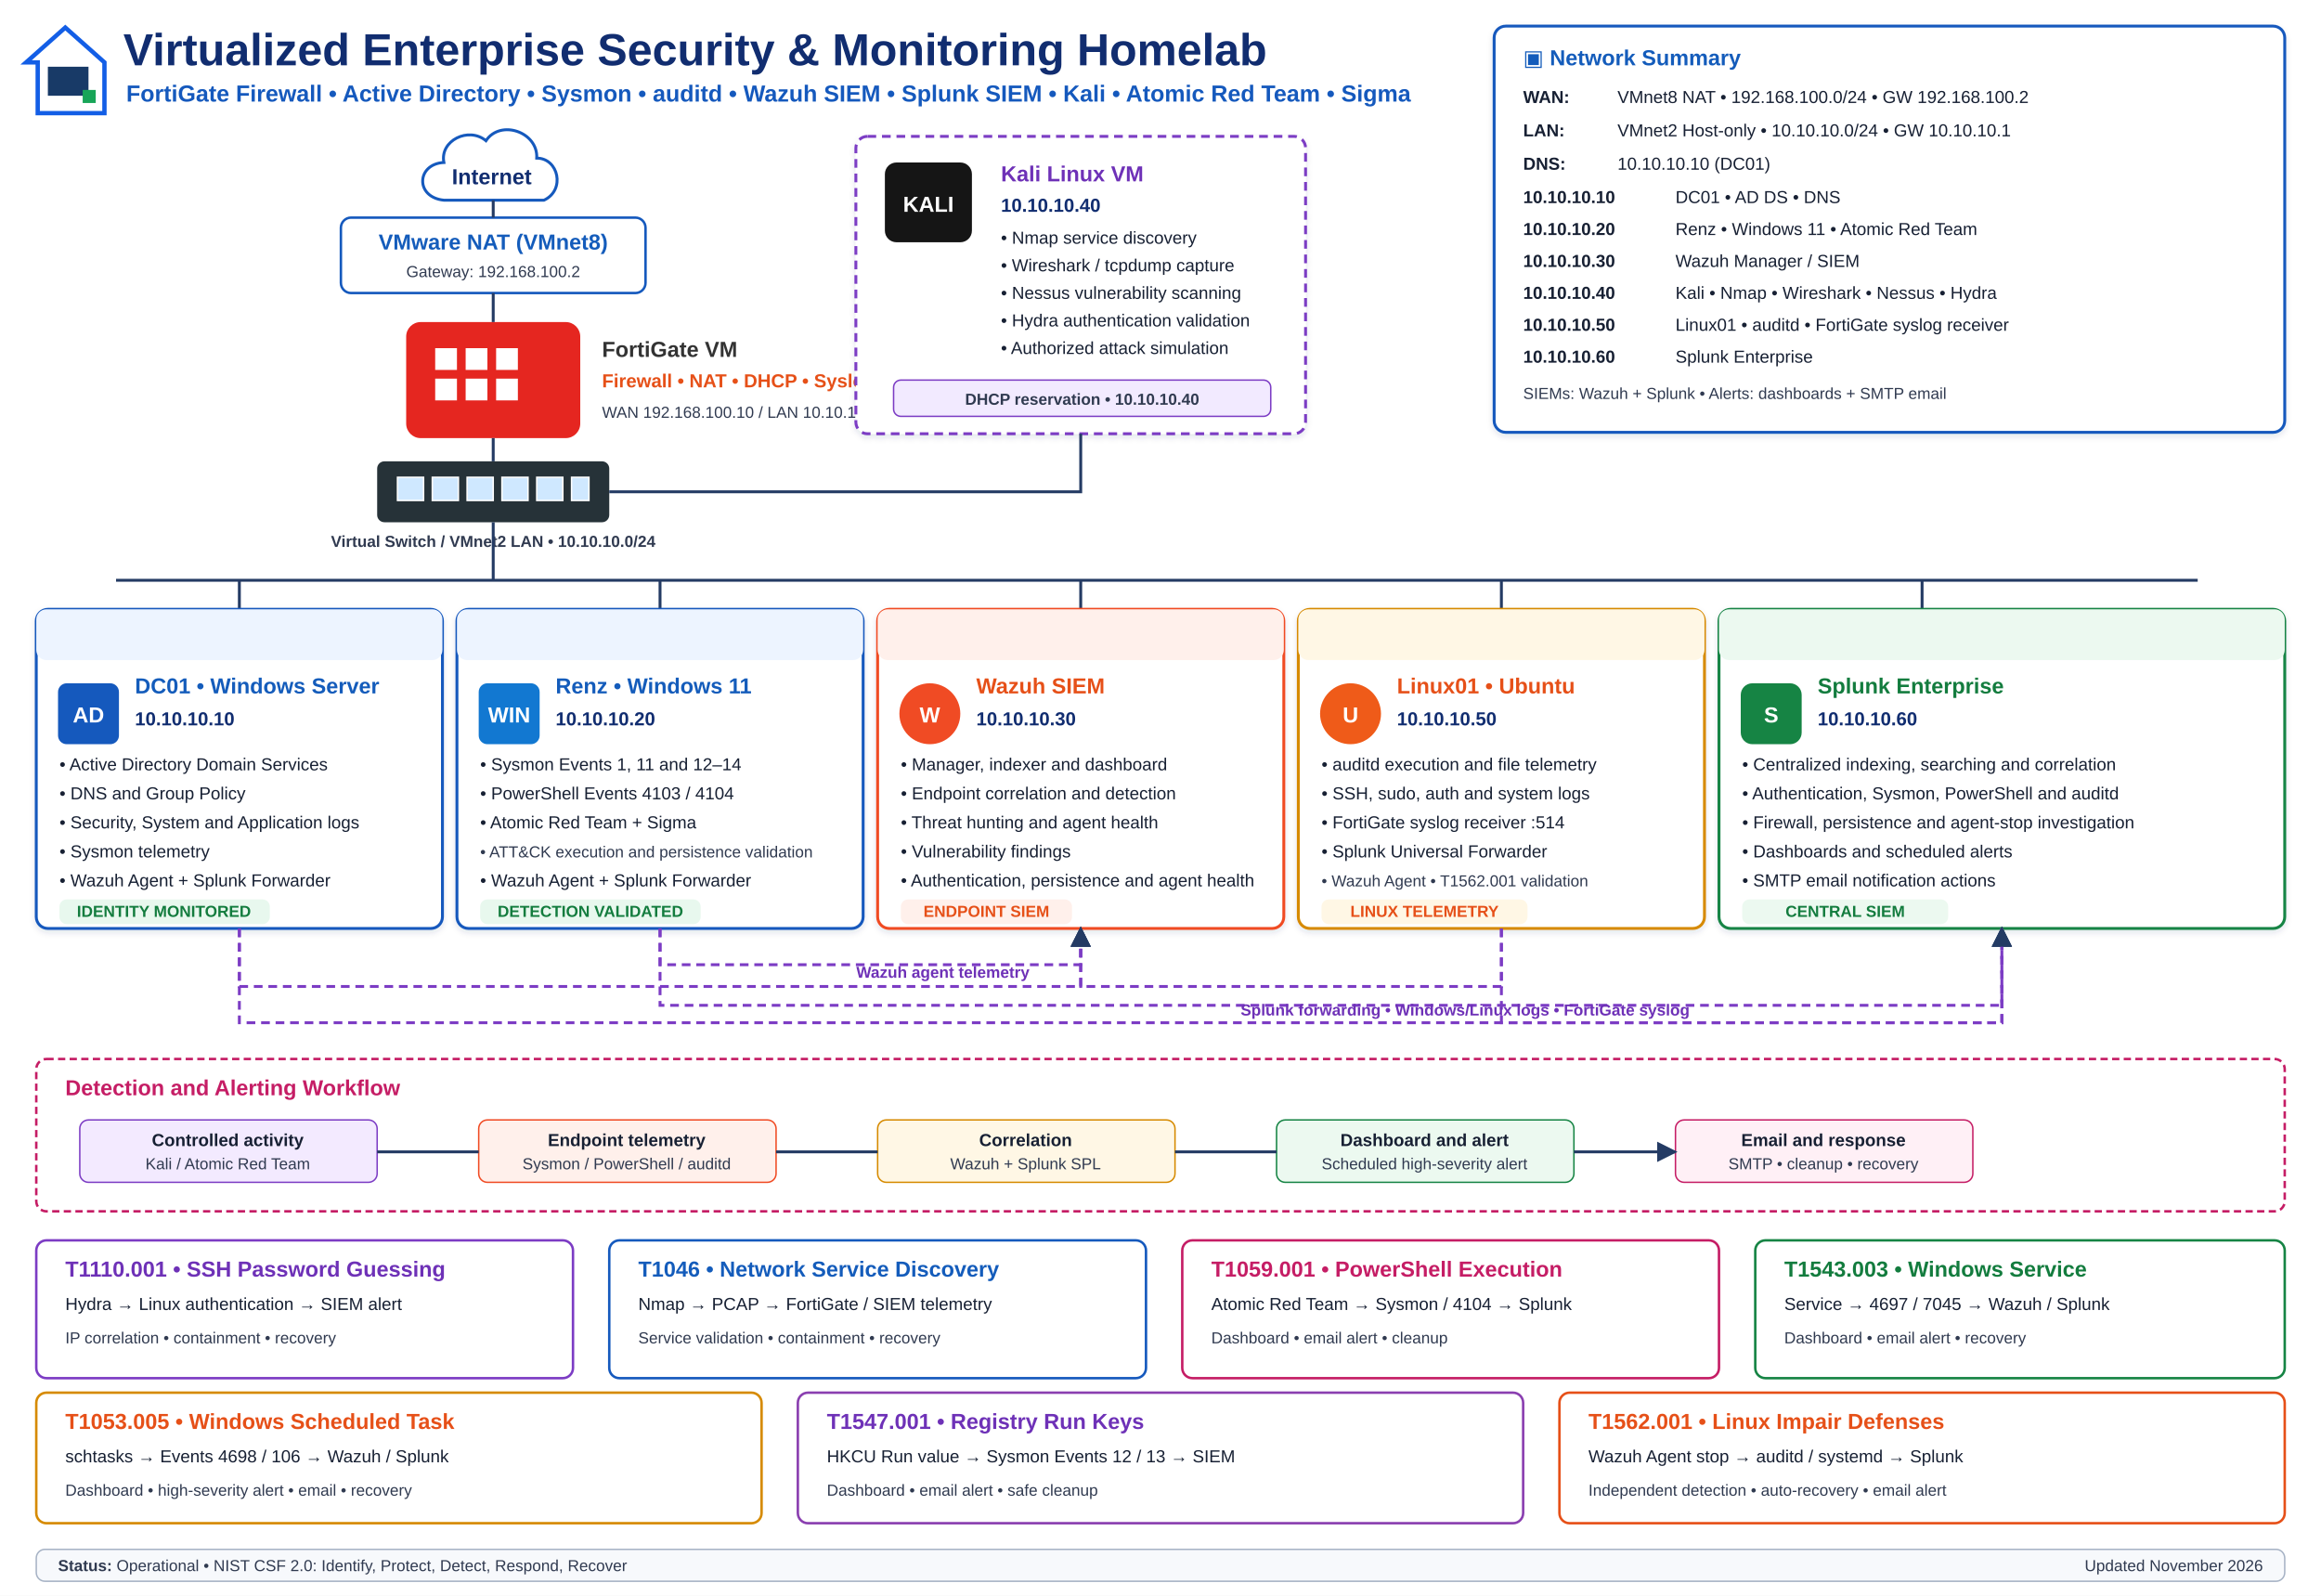
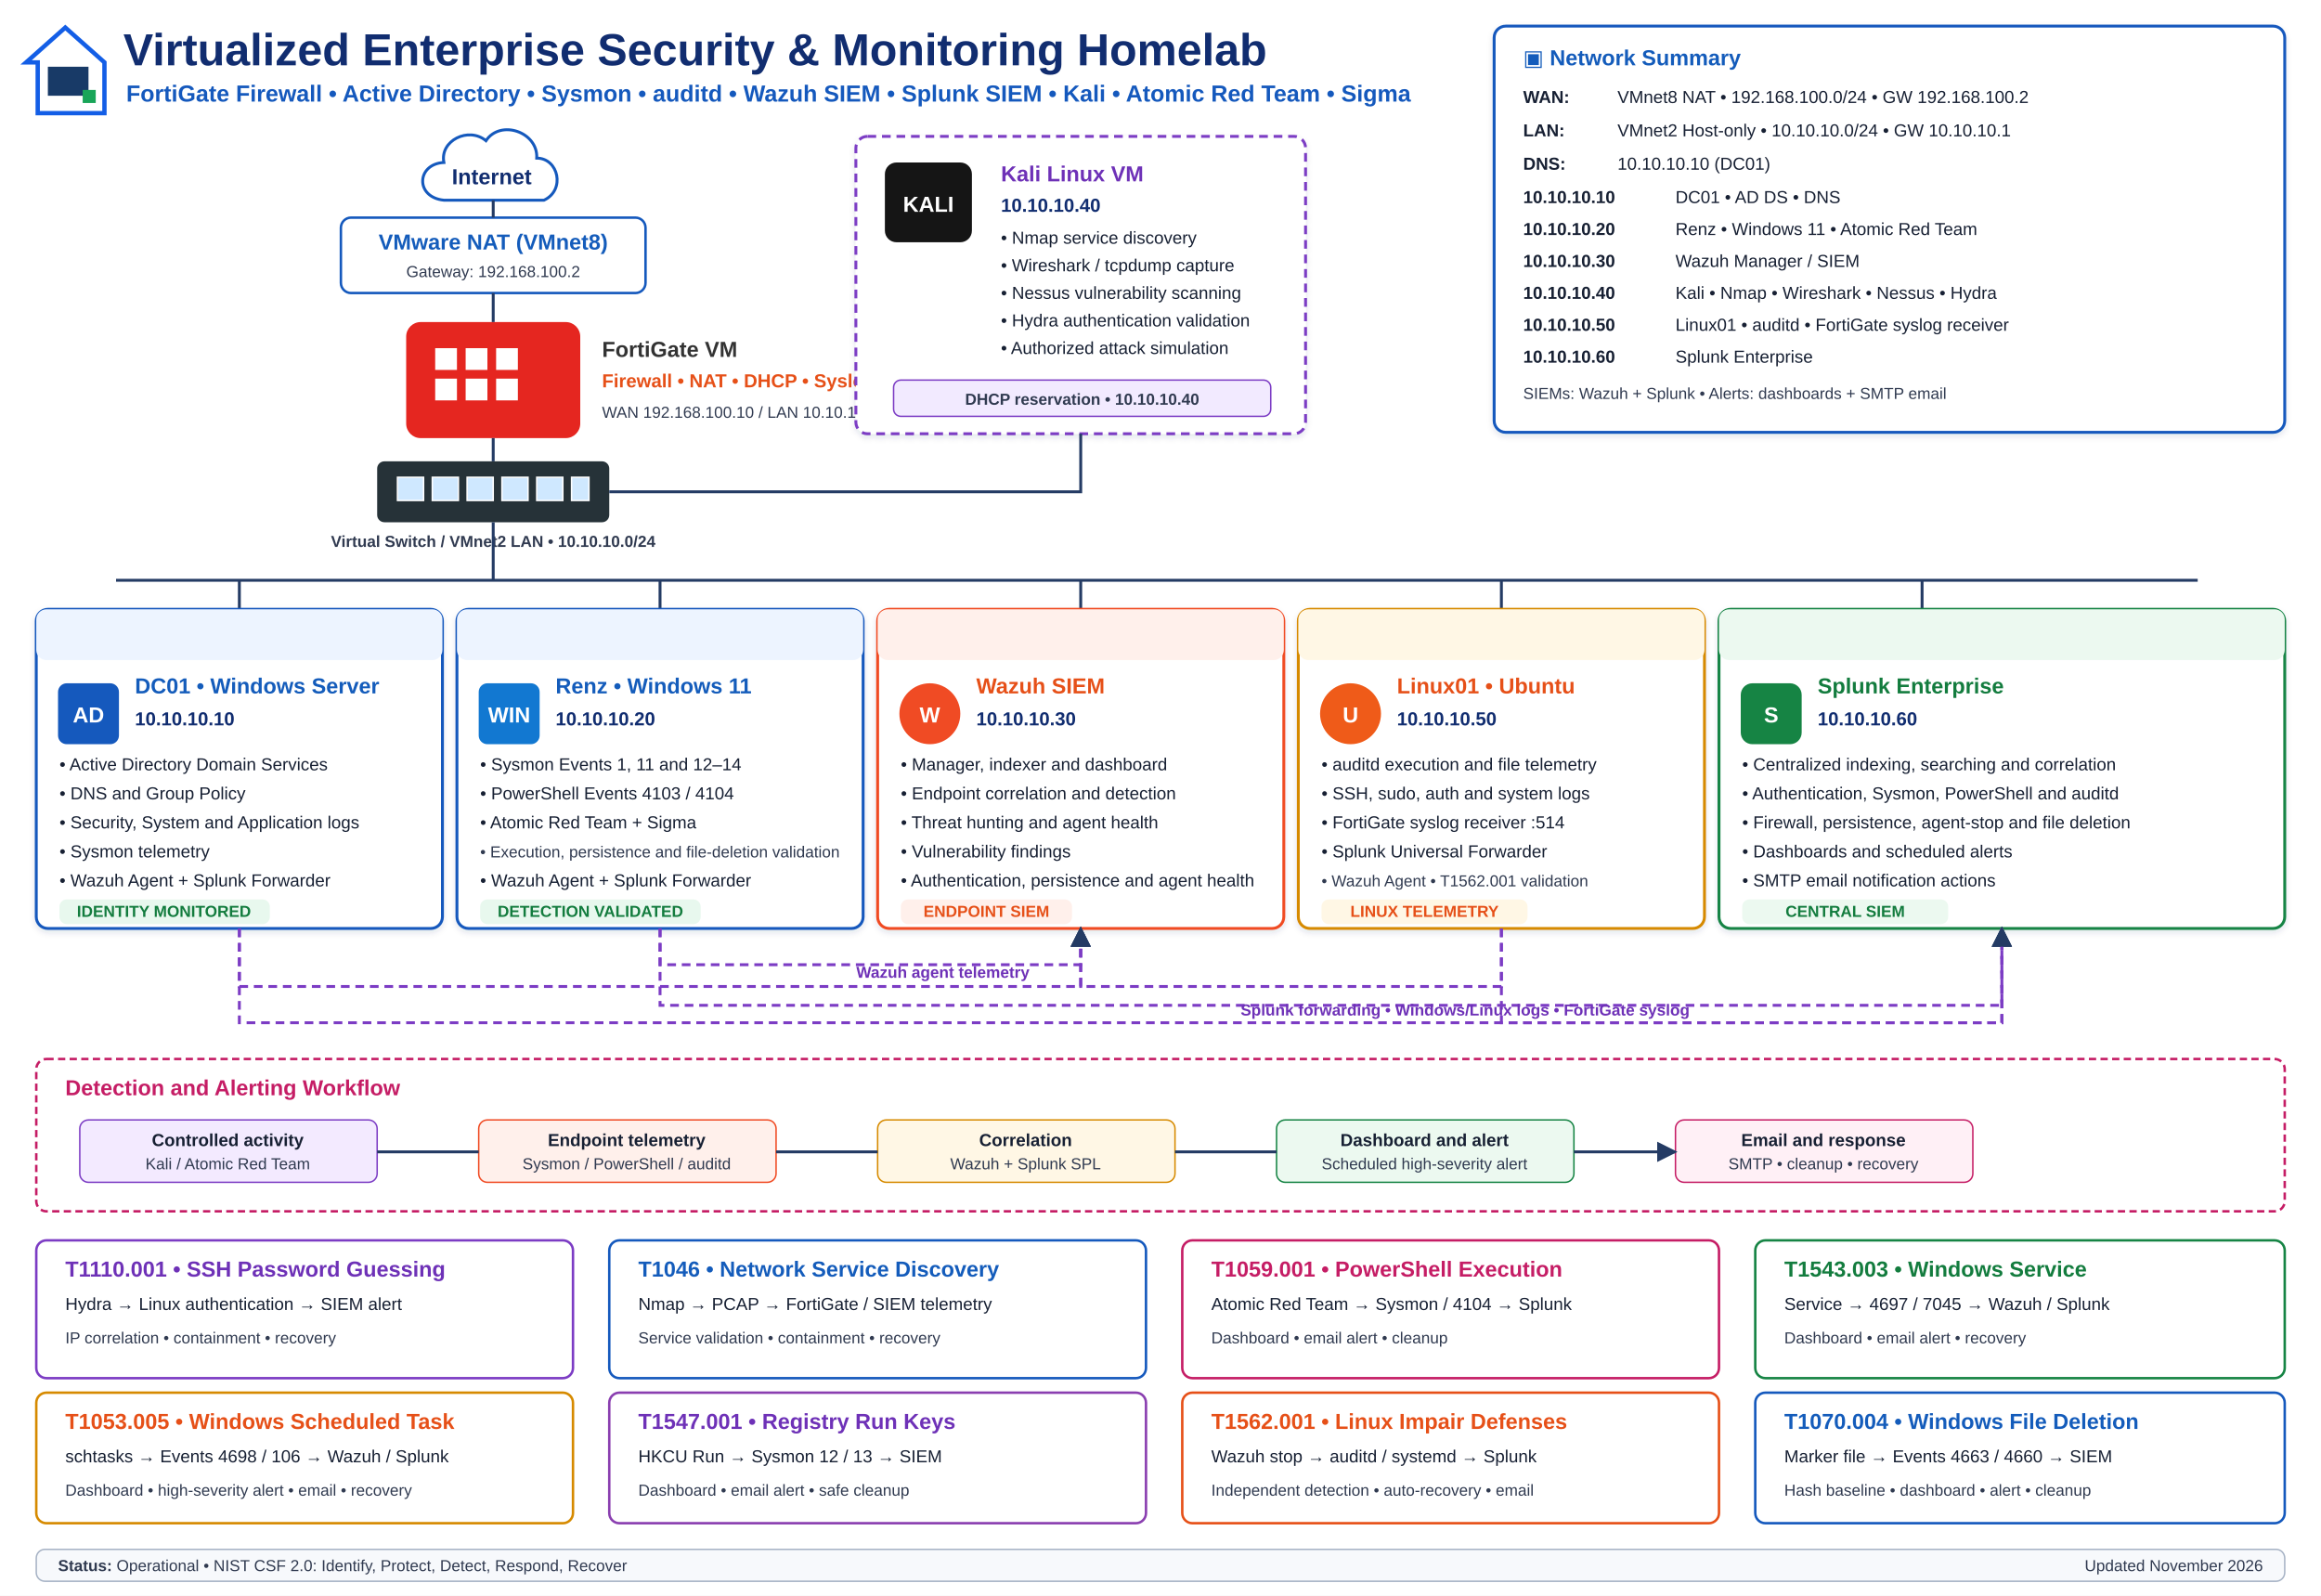
<svg xmlns="http://www.w3.org/2000/svg" width="1600" height="1100" viewBox="0 0 1600 1100">
  <defs>
    <marker id="arrow" viewBox="0 0 10 10" refX="9" refY="5" markerWidth="7" markerHeight="7" orient="auto">
      <path d="M0 0L10 5L0 10Z" fill="#243b64" />
    </marker>
    <filter id="soft" x="-10%" y="-10%" width="120%" height="120%">
      <feDropShadow dx="0" dy="2" stdDeviation="2" flood-color="#1e3a5f" flood-opacity=".12" />
    </filter>
    <style>
      .title{font:700 31px Arial,sans-serif;fill:#112d70}.subtitle{font:700 16px Arial,sans-serif;fill:#1559bd}
      .h{font:700 15px Arial,sans-serif}.ip{font:700 13px Arial,sans-serif}.t{font:400 12px Arial,sans-serif;fill:#172033}.s{font:400 11px Arial,sans-serif;fill:#303a50}
      .card{fill:#fff;stroke-width:2;rx:8;filter:url(#soft)}.section{fill:#fff;stroke-width:1.7;rx:7}
      .line{fill:none;stroke:#243b64;stroke-width:2}.arrow{fill:none;stroke:#243b64;stroke-width:2;marker-end:url(#arrow)}
      .dash{fill:none;stroke:#7c3cc4;stroke-width:2;stroke-dasharray:6 4;marker-end:url(#arrow)}
      .green{fill:#137c3e}.blue{fill:#145cbb}.purple{fill:#6e31b7}.orange{fill:#e65018}.pink{fill:#c51d65}.navy{fill:#112d70}
      .badge{rx:5}.white{fill:#fff}.bold{font-weight:700}
    </style>
  </defs>
  <rect width="1600" height="1100" fill="#fff" />
  <g transform="translate(18 15)">
    <path d="M0 28L27 4l27 24v35H8V28Z" fill="none" stroke="#135ee6" stroke-width="3" />
    <rect x="15" y="31" width="28" height="20" fill="#183a67" />
    <rect x="39" y="47" width="9" height="9" fill="#18a558" />
  </g>
  <text x="85" y="45" class="title">Virtualized Enterprise Security &amp; Monitoring Homelab</text>
  <text x="87" y="70" class="subtitle">FortiGate Firewall • Active Directory • Sysmon • auditd • Wazuh SIEM • Splunk SIEM • Kali • Atomic Red Team • Sigma</text>
  <g transform="translate(260 88)">
    <path d="M46 24c-3-15 17-25 29-15 10-15 36-6 35 12 15 0 20 22 5 29H46c-20-2-19-25 0-26Z" fill="#fff" stroke="#1559bd" stroke-width="2" />
    <text x="79" y="39" text-anchor="middle" class="h navy">Internet</text>
  </g>
  <rect x="235" y="150" width="210" height="52" class="section" stroke="#1559bd" />
  <text x="340" y="172" text-anchor="middle" class="h blue">VMware NAT (VMnet8)</text>
  <text x="340" y="191" text-anchor="middle" class="s">Gateway: 192.168.100.2</text>
  <path d="M340 138V150" class="line" />
  <rect x="280" y="222" width="120" height="80" rx="10" fill="#e52620" />
  <g fill="#fff">
    <rect x="300" y="240" width="15" height="15" />
    <rect x="321" y="240" width="15" height="15" />
    <rect x="342" y="240" width="15" height="15" />
    <rect x="300" y="261" width="15" height="15" />
    <rect x="321" y="261" width="15" height="15" />
    <rect x="342" y="261" width="15" height="15" />
  </g>
  <text x="415" y="246" class="h" fill="#333">FortiGate VM</text>
  <text x="415" y="267" class="ip orange">Firewall • NAT • DHCP • Syslog</text>
  <text x="415" y="288" class="s">WAN 192.168.100.10 / LAN 10.10.10.1</text>
  <path d="M340 202V222" class="line" />
  <g transform="translate(260 318)">
    <rect width="160" height="42" rx="5" fill="#263238" />
    <g fill="#cfe8ff" stroke="#fff">
      <rect x="14" y="11" width="18" height="16" />
      <rect x="38" y="11" width="18" height="16" />
      <rect x="62" y="11" width="18" height="16" />
      <rect x="86" y="11" width="18" height="16" />
      <rect x="110" y="11" width="18" height="16" />
      <rect x="134" y="11" width="12" height="16" />
    </g>
  </g>
  <text x="340" y="377" text-anchor="middle" class="s bold">Virtual Switch / VMnet2 LAN • 10.10.10.0/24</text>
  <path d="M340 302V318" class="line" />
  <rect x="590" y="94" width="310" height="205" class="card" stroke="#7c3cc4" stroke-dasharray="6 4" />
  <rect x="610" y="112" width="60" height="55" rx="8" fill="#151515" />
  <text x="640" y="146" text-anchor="middle" class="h white">KALI</text>
  <text x="690" y="125" class="h purple">Kali Linux VM</text>
  <text x="690" y="146" class="ip navy">10.10.10.40</text>
  <text x="690" y="168" class="t">• Nmap service discovery</text>
  <text x="690" y="187" class="t">• Wireshark / tcpdump capture</text>
  <text x="690" y="206" class="t">• Nessus vulnerability scanning</text>
  <text x="690" y="225" class="t">• Hydra authentication validation</text>
  <text x="690" y="244" class="t">• Authorized attack simulation</text>
  <rect x="616" y="262" width="260" height="25" class="badge" fill="#f2eaff" stroke="#7c3cc4" />
  <text x="746" y="279" text-anchor="middle" class="s bold">DHCP reservation • 10.10.10.40</text>
  <path d="M420 339H745V299" class="line" />
  <rect x="1030" y="18" width="545" height="280" class="card" stroke="#1559bd" />
  <text x="1050" y="45" class="h blue">▣  Network Summary</text>
  <text x="1050" y="71" class="t bold">WAN:</text>
  <text x="1115" y="71" class="t">VMnet8 NAT • 192.168.100.0/24 • GW 192.168.100.2</text>
  <text x="1050" y="94" class="t bold">LAN:</text>
  <text x="1115" y="94" class="t">VMnet2 Host-only • 10.10.10.0/24 • GW 10.10.10.1</text>
  <text x="1050" y="117" class="t bold">DNS:</text>
  <text x="1115" y="117" class="t">10.10.10.10 (DC01)</text>
  <text x="1050" y="140" class="t bold">10.10.10.10</text>
  <text x="1155" y="140" class="t">DC01 • AD DS • DNS</text>
  <text x="1050" y="162" class="t bold">10.10.10.20</text>
  <text x="1155" y="162" class="t">Renz • Windows 11 • Atomic Red Team</text>
  <text x="1050" y="184" class="t bold">10.10.10.30</text>
  <text x="1155" y="184" class="t">Wazuh Manager / SIEM</text>
  <text x="1050" y="206" class="t bold">10.10.10.40</text>
  <text x="1155" y="206" class="t">Kali • Nmap • Wireshark • Nessus • Hydra</text>
  <text x="1050" y="228" class="t bold">10.10.10.50</text>
  <text x="1155" y="228" class="t">Linux01 • auditd • FortiGate syslog receiver</text>
  <text x="1050" y="250" class="t bold">10.10.10.60</text>
  <text x="1155" y="250" class="t">Splunk Enterprise</text>
  <text x="1050" y="275" class="s">SIEMs: Wazuh + Splunk • Alerts: dashboards + SMTP email</text>
  <path d="M80 400H1515" class="line" />
  <path d="M340 360V400" class="line" />
  <path d="M165 400V420M455 400V420M745 400V420M1035 400V420M1325 400V420" class="line" />
  <g transform="translate(25 420)">
    <rect width="280" height="220" class="card" stroke="#1559bd" />
    <rect width="280" height="35" rx="7" fill="#edf4ff" />
    <rect x="15" y="51" width="42" height="42" rx="6" fill="#1559bd" />
    <text x="36" y="78" text-anchor="middle" class="h white">AD</text>
    <text x="68" y="58" class="h blue">DC01 • Windows Server</text>
    <text x="68" y="80" class="ip navy">10.10.10.10</text>
    <text x="16" y="111" class="t">• Active Directory Domain Services</text>
    <text x="16" y="131" class="t">• DNS and Group Policy</text>
    <text x="16" y="151" class="t">• Security, System and Application logs</text>
    <text x="16" y="171" class="t">• Sysmon telemetry</text>
    <text x="16" y="191" class="t">• Wazuh Agent + Splunk Forwarder</text>
    <rect x="16" y="200" width="145" height="17" class="badge" fill="#e8f8ee" />
    <text x="88" y="212" text-anchor="middle" class="s bold green">IDENTITY MONITORED</text>
  </g>
  <g transform="translate(315 420)">
    <rect width="280" height="220" class="card" stroke="#1559bd" />
    <rect width="280" height="35" rx="7" fill="#edf4ff" />
    <rect x="15" y="51" width="42" height="42" rx="6" fill="#1278d1" />
    <text x="36" y="78" text-anchor="middle" class="h white">WIN</text>
    <text x="68" y="58" class="h blue">Renz • Windows 11</text>
    <text x="68" y="80" class="ip navy">10.10.10.20</text>
    <text x="16" y="111" class="t">• Sysmon Events 1, 11 and 12–14</text>
    <text x="16" y="131" class="t">• PowerShell Events 4103 / 4104</text>
    <text x="16" y="151" class="t">• Atomic Red Team + Sigma</text>
-     <text x="16" y="171" class="s">• ATT&amp;CK execution and persistence validation</text>
+     <text x="16" y="171" class="s">• Execution, persistence and file-deletion validation</text>
    <text x="16" y="191" class="t">• Wazuh Agent + Splunk Forwarder</text>
    <rect x="16" y="200" width="152" height="17" class="badge" fill="#e8f8ee" />
    <text x="92" y="212" text-anchor="middle" class="s bold green">DETECTION VALIDATED</text>
  </g>
  <g transform="translate(605 420)">
    <rect width="280" height="220" class="card" stroke="#f04b24" />
    <rect width="280" height="35" rx="7" fill="#fff0eb" />
    <rect x="15" y="51" width="42" height="42" rx="21" fill="#f04b24" />
    <text x="36" y="78" text-anchor="middle" class="h white">W</text>
    <text x="68" y="58" class="h orange">Wazuh SIEM</text>
    <text x="68" y="80" class="ip navy">10.10.10.30</text>
    <text x="16" y="111" class="t">• Manager, indexer and dashboard</text>
    <text x="16" y="131" class="t">• Endpoint correlation and detection</text>
    <text x="16" y="151" class="t">• Threat hunting and agent health</text>
    <text x="16" y="171" class="t">• Vulnerability findings</text>
    <text x="16" y="191" class="t">• Authentication, persistence and agent health</text>
    <rect x="16" y="200" width="118" height="17" class="badge" fill="#fff0eb" />
    <text x="75" y="212" text-anchor="middle" class="s bold orange">ENDPOINT SIEM</text>
  </g>
  <g transform="translate(895 420)">
    <rect width="280" height="220" class="card" stroke="#d68a00" />
    <rect width="280" height="35" rx="7" fill="#fff7e5" />
    <rect x="15" y="51" width="42" height="42" rx="21" fill="#ef5b19" />
    <text x="36" y="78" text-anchor="middle" class="h white">U</text>
    <text x="68" y="58" class="h orange">Linux01 • Ubuntu</text>
    <text x="68" y="80" class="ip navy">10.10.10.50</text>
    <text x="16" y="111" class="t">• auditd execution and file telemetry</text>
    <text x="16" y="131" class="t">• SSH, sudo, auth and system logs</text>
    <text x="16" y="151" class="t">• FortiGate syslog receiver :514</text>
    <text x="16" y="171" class="t">• Splunk Universal Forwarder</text>
    <text x="16" y="191" class="s">• Wazuh Agent • T1562.001 validation</text>
    <rect x="16" y="200" width="142" height="17" class="badge" fill="#fff7e5" />
    <text x="87" y="212" text-anchor="middle" class="s bold orange">LINUX TELEMETRY</text>
  </g>
  <g transform="translate(1185 420)">
    <rect width="390" height="220" class="card" stroke="#168444" />
    <rect width="390" height="35" rx="7" fill="#ecf9f0" />
    <rect x="15" y="51" width="42" height="42" rx="8" fill="#168444" />
    <text x="36" y="78" text-anchor="middle" class="h white">S</text>
    <text x="68" y="58" class="h green">Splunk Enterprise</text>
    <text x="68" y="80" class="ip navy">10.10.10.60</text>
    <text x="16" y="111" class="t">• Centralized indexing, searching and correlation</text>
    <text x="16" y="131" class="t">• Authentication, Sysmon, PowerShell and auditd</text>
-     <text x="16" y="151" class="t">• Firewall, persistence and agent-stop investigation</text>
+     <text x="16" y="151" class="t">• Firewall, persistence, agent-stop and file deletion</text>
    <text x="16" y="171" class="t">• Dashboards and scheduled alerts</text>
    <text x="16" y="191" class="t">• SMTP email notification actions</text>
    <rect x="16" y="200" width="142" height="17" class="badge" fill="#ecf9f0" />
    <text x="87" y="212" text-anchor="middle" class="s bold green">CENTRAL SIEM</text>
  </g>
  <path d="M165 640V680H745V640" class="dash" />
  <path d="M455 640V665H745V640" class="dash" />
  <path d="M1035 640V680H745V640" class="dash" />
  <path d="M165 640V705H1380V640" class="dash" />
  <path d="M455 640V693H1380V640" class="dash" />
  <path d="M1035 640V705H1380V640" class="dash" />
  <text x="650" y="674" text-anchor="middle" class="s bold purple">Wazuh agent telemetry</text>
  <text x="1010" y="700" text-anchor="middle" class="s bold purple">Splunk forwarding • Windows/Linux logs • FortiGate syslog</text>
  <rect x="25" y="730" width="1550" height="105" class="section" stroke="#c51d65" stroke-dasharray="5 3" />
  <text x="45" y="755" class="h pink">Detection and Alerting Workflow</text>
  <g transform="translate(55 772)">
    <rect width="205" height="43" rx="6" fill="#f3eaff" stroke="#7c3cc4" />
    <text x="102" y="18" text-anchor="middle" class="t bold">Controlled activity</text>
    <text x="102" y="34" text-anchor="middle" class="s">Kali / Atomic Red Team</text>
  </g>
  <g transform="translate(330 772)">
    <rect width="205" height="43" rx="6" fill="#fff0eb" stroke="#f04b24" />
    <text x="102" y="18" text-anchor="middle" class="t bold">Endpoint telemetry</text>
    <text x="102" y="34" text-anchor="middle" class="s">Sysmon / PowerShell / auditd</text>
  </g>
  <g transform="translate(605 772)">
    <rect width="205" height="43" rx="6" fill="#fff7e5" stroke="#d68a00" />
    <text x="102" y="18" text-anchor="middle" class="t bold">Correlation</text>
    <text x="102" y="34" text-anchor="middle" class="s">Wazuh + Splunk SPL</text>
  </g>
  <g transform="translate(880 772)">
    <rect width="205" height="43" rx="6" fill="#ecf9f0" stroke="#168444" />
    <text x="102" y="18" text-anchor="middle" class="t bold">Dashboard and alert</text>
    <text x="102" y="34" text-anchor="middle" class="s">Scheduled high-severity alert</text>
  </g>
  <g transform="translate(1155 772)">
    <rect width="205" height="43" rx="6" fill="#fff0f6" stroke="#c51d65" />
    <text x="102" y="18" text-anchor="middle" class="t bold">Email and response</text>
    <text x="102" y="34" text-anchor="middle" class="s">SMTP • cleanup • recovery</text>
  </g>
  <path d="M260 794H330M535 794H605M810 794H880M1085 794H1155" class="arrow" />
  <rect x="25" y="855" width="370" height="95" class="section" stroke="#7c3cc4" />
  <text x="45" y="880" class="h purple">T1110.001 • SSH Password Guessing</text>
  <text x="45" y="903" class="t">Hydra → Linux authentication → SIEM alert</text>
  <text x="45" y="926" class="s">IP correlation • containment • recovery</text>
  <rect x="420" y="855" width="370" height="95" class="section" stroke="#1559bd" />
  <text x="440" y="880" class="h blue">T1046 • Network Service Discovery</text>
  <text x="440" y="903" class="t">Nmap → PCAP → FortiGate / SIEM telemetry</text>
  <text x="440" y="926" class="s">Service validation • containment • recovery</text>
  <rect x="815" y="855" width="370" height="95" class="section" stroke="#c51d65" />
  <text x="835" y="880" class="h pink">T1059.001 • PowerShell Execution</text>
  <text x="835" y="903" class="t">Atomic Red Team → Sysmon / 4104 → Splunk</text>
  <text x="835" y="926" class="s">Dashboard • email alert • cleanup</text>
  <rect x="1210" y="855" width="365" height="95" class="section" stroke="#168444" />
  <text x="1230" y="880" class="h green">T1543.003 • Windows Service</text>
  <text x="1230" y="903" class="t">Service → 4697 / 7045 → Wazuh / Splunk</text>
  <text x="1230" y="926" class="s">Dashboard • email alert • recovery</text>
-   <rect x="25" y="960" width="500" height="90" class="section" stroke="#d68a00" />
+   <rect x="25" y="960" width="370" height="90" class="section" stroke="#d68a00" />
  <text x="45" y="985" class="h orange">T1053.005 • Windows Scheduled Task</text>
  <text x="45" y="1008" class="t">schtasks → Events 4698 / 106 → Wazuh / Splunk</text>
  <text x="45" y="1031" class="s">Dashboard • high-severity alert • email • recovery</text>
-   <rect x="550" y="960" width="500" height="90" class="section" stroke="#8a3fb0" />
-   <text x="570" y="985" class="h purple">T1547.001 • Registry Run Keys</text>
-   <text x="570" y="1008" class="t">HKCU Run value → Sysmon Events 12 / 13 → SIEM</text>
-   <text x="570" y="1031" class="s">Dashboard • email alert • safe cleanup</text>
-   <rect x="1075" y="960" width="500" height="90" class="section" stroke="#e65018" />
-   <text x="1095" y="985" class="h orange">T1562.001 • Linux Impair Defenses</text>
-   <text x="1095" y="1008" class="t">Wazuh Agent stop → auditd / systemd → Splunk</text>
-   <text x="1095" y="1031" class="s">Independent detection • auto-recovery • email alert</text>
+   <rect x="420" y="960" width="370" height="90" class="section" stroke="#8a3fb0" />
+   <text x="440" y="985" class="h purple">T1547.001 • Registry Run Keys</text>
+   <text x="440" y="1008" class="t">HKCU Run → Sysmon 12 / 13 → SIEM</text>
+   <text x="440" y="1031" class="s">Dashboard • email alert • safe cleanup</text>
+   <rect x="815" y="960" width="370" height="90" class="section" stroke="#e65018" />
+   <text x="835" y="985" class="h orange">T1562.001 • Linux Impair Defenses</text>
+   <text x="835" y="1008" class="t">Wazuh stop → auditd / systemd → Splunk</text>
+   <text x="835" y="1031" class="s">Independent detection • auto-recovery • email</text>
+   <rect x="1210" y="960" width="365" height="90" class="section" stroke="#1559bd" />
+   <text x="1230" y="985" class="h blue">T1070.004 • Windows File Deletion</text>
+   <text x="1230" y="1008" class="t">Marker file → Events 4663 / 4660 → SIEM</text>
+   <text x="1230" y="1031" class="s">Hash baseline • dashboard • alert • cleanup</text>
  <rect x="25" y="1068" width="1550" height="22" rx="6" fill="#f7f9fc" stroke="#a7b3c5" />
  <text x="40" y="1083" class="s">
    <tspan class="bold">Status:</tspan> Operational • NIST CSF 2.0: Identify, Protect, Detect, Respond, Recover</text>
  <text x="1560" y="1083" text-anchor="end" class="s">Updated November 2026</text>
</svg>
